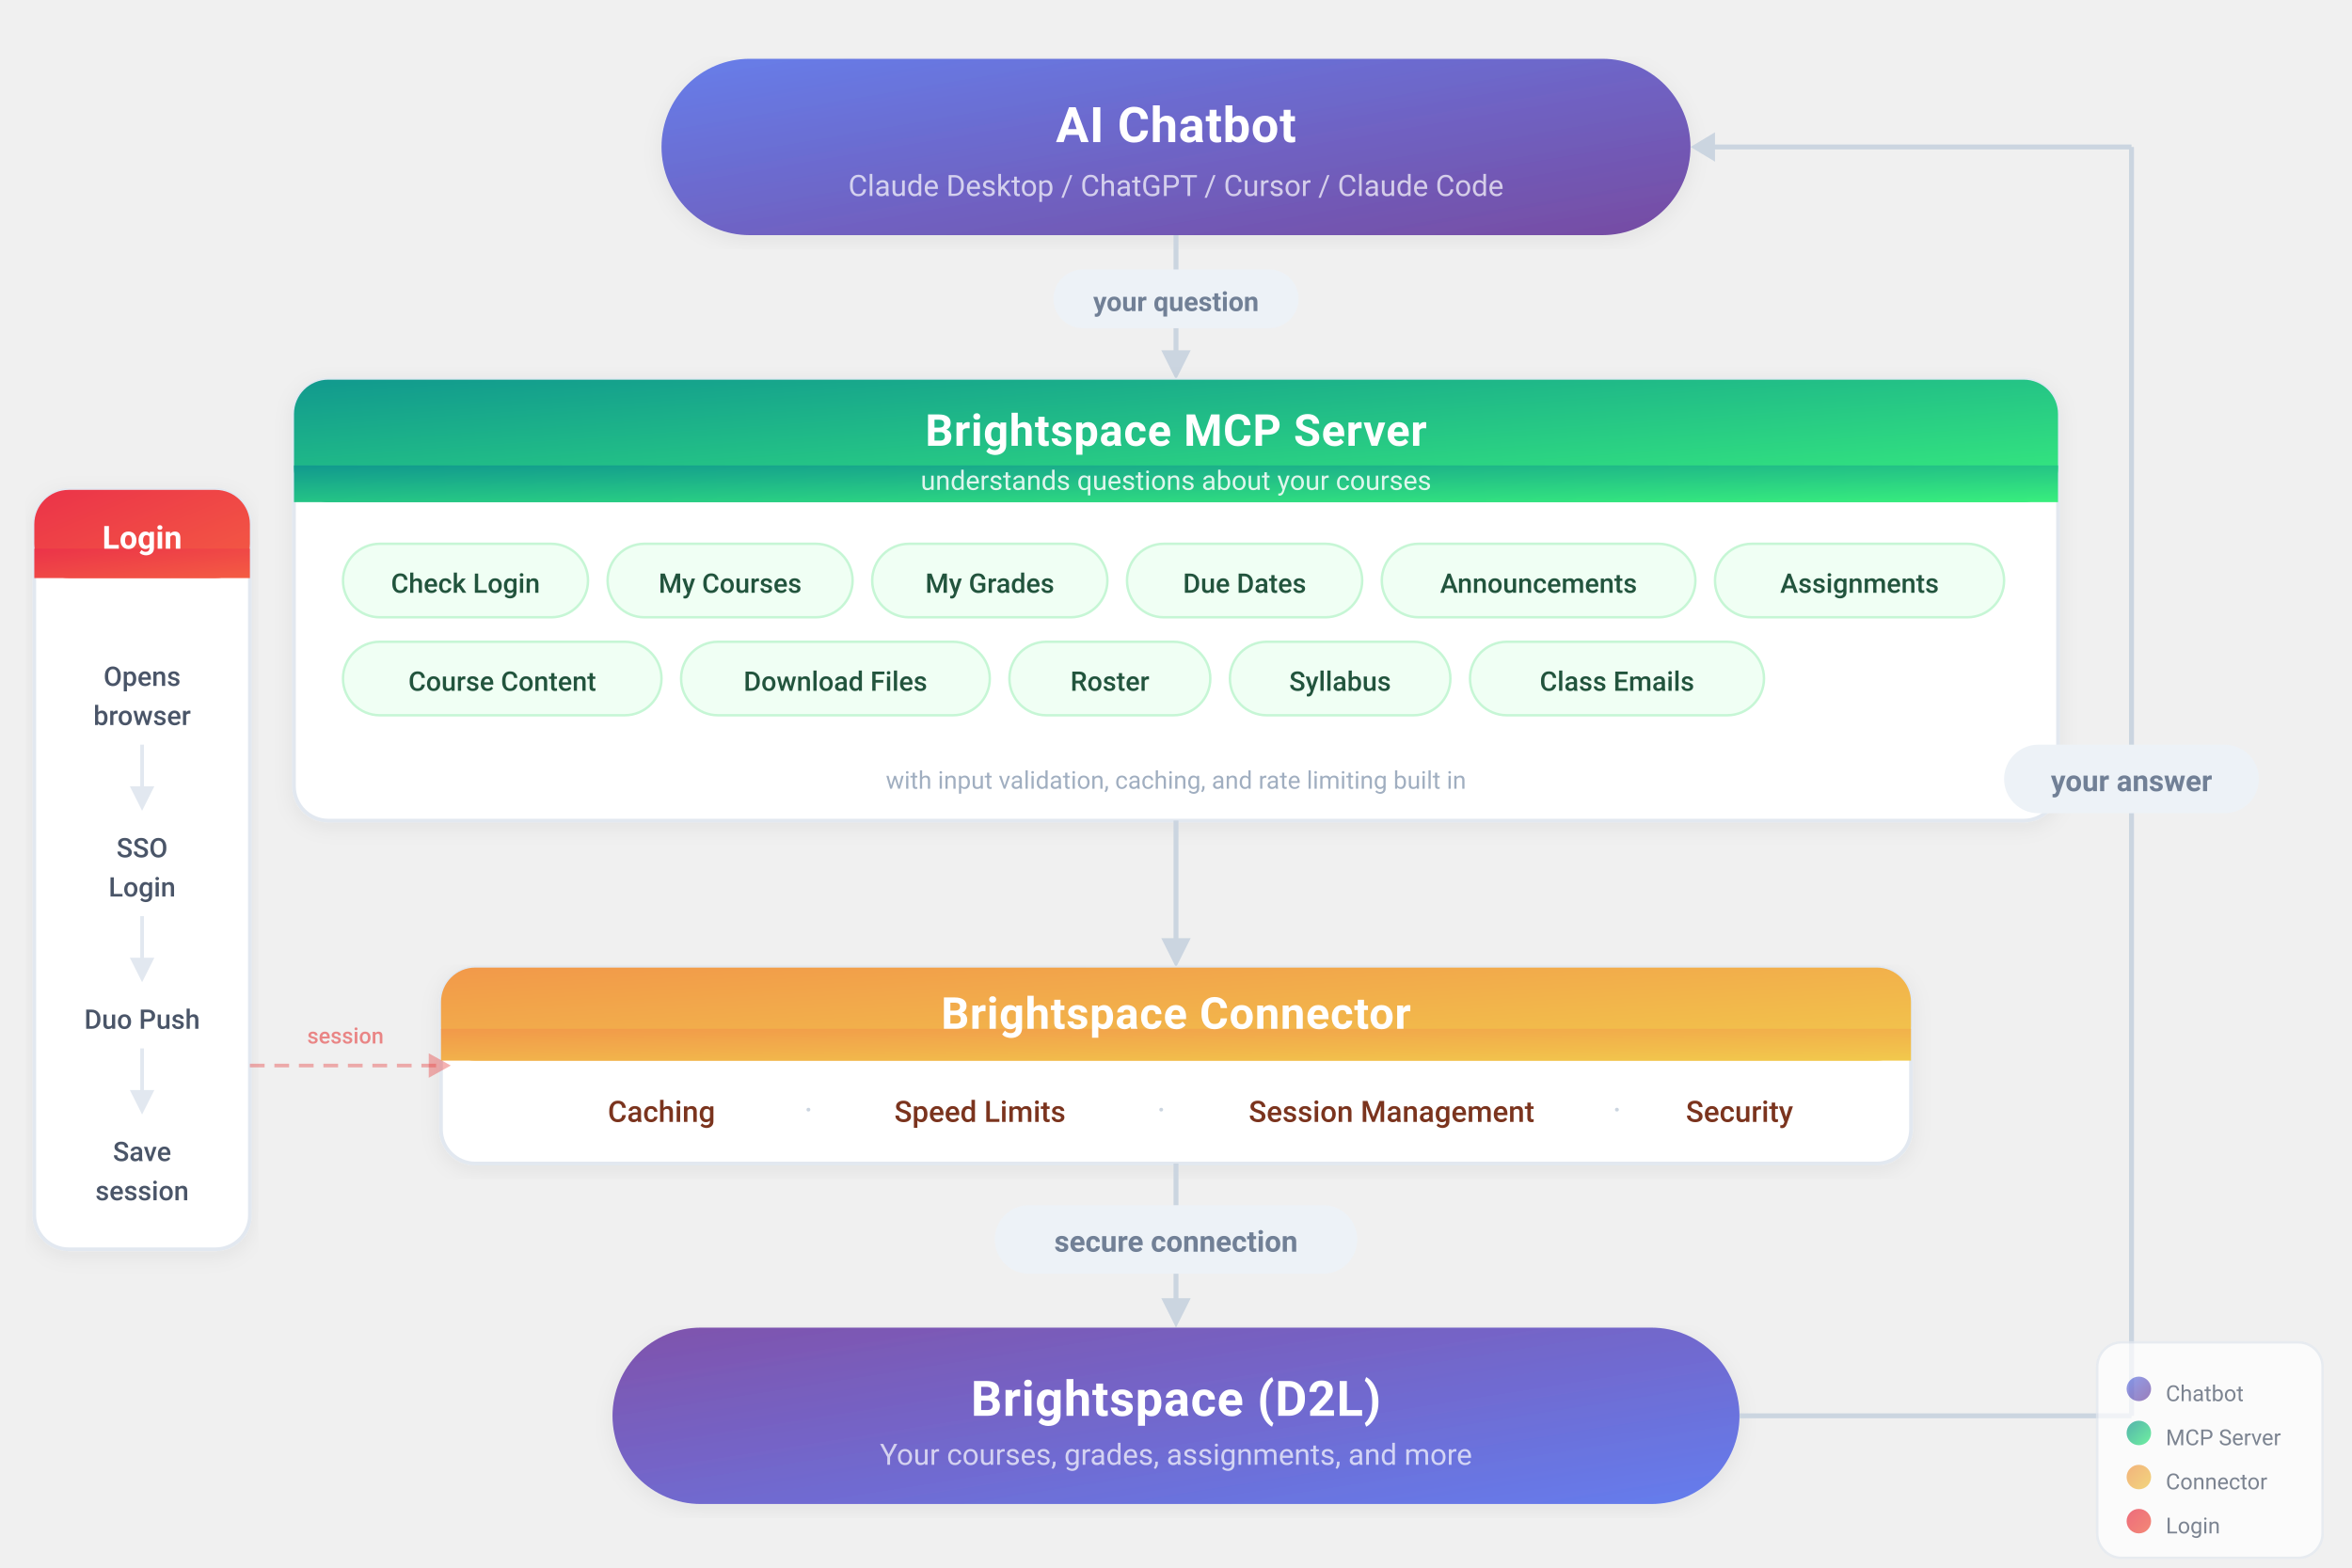
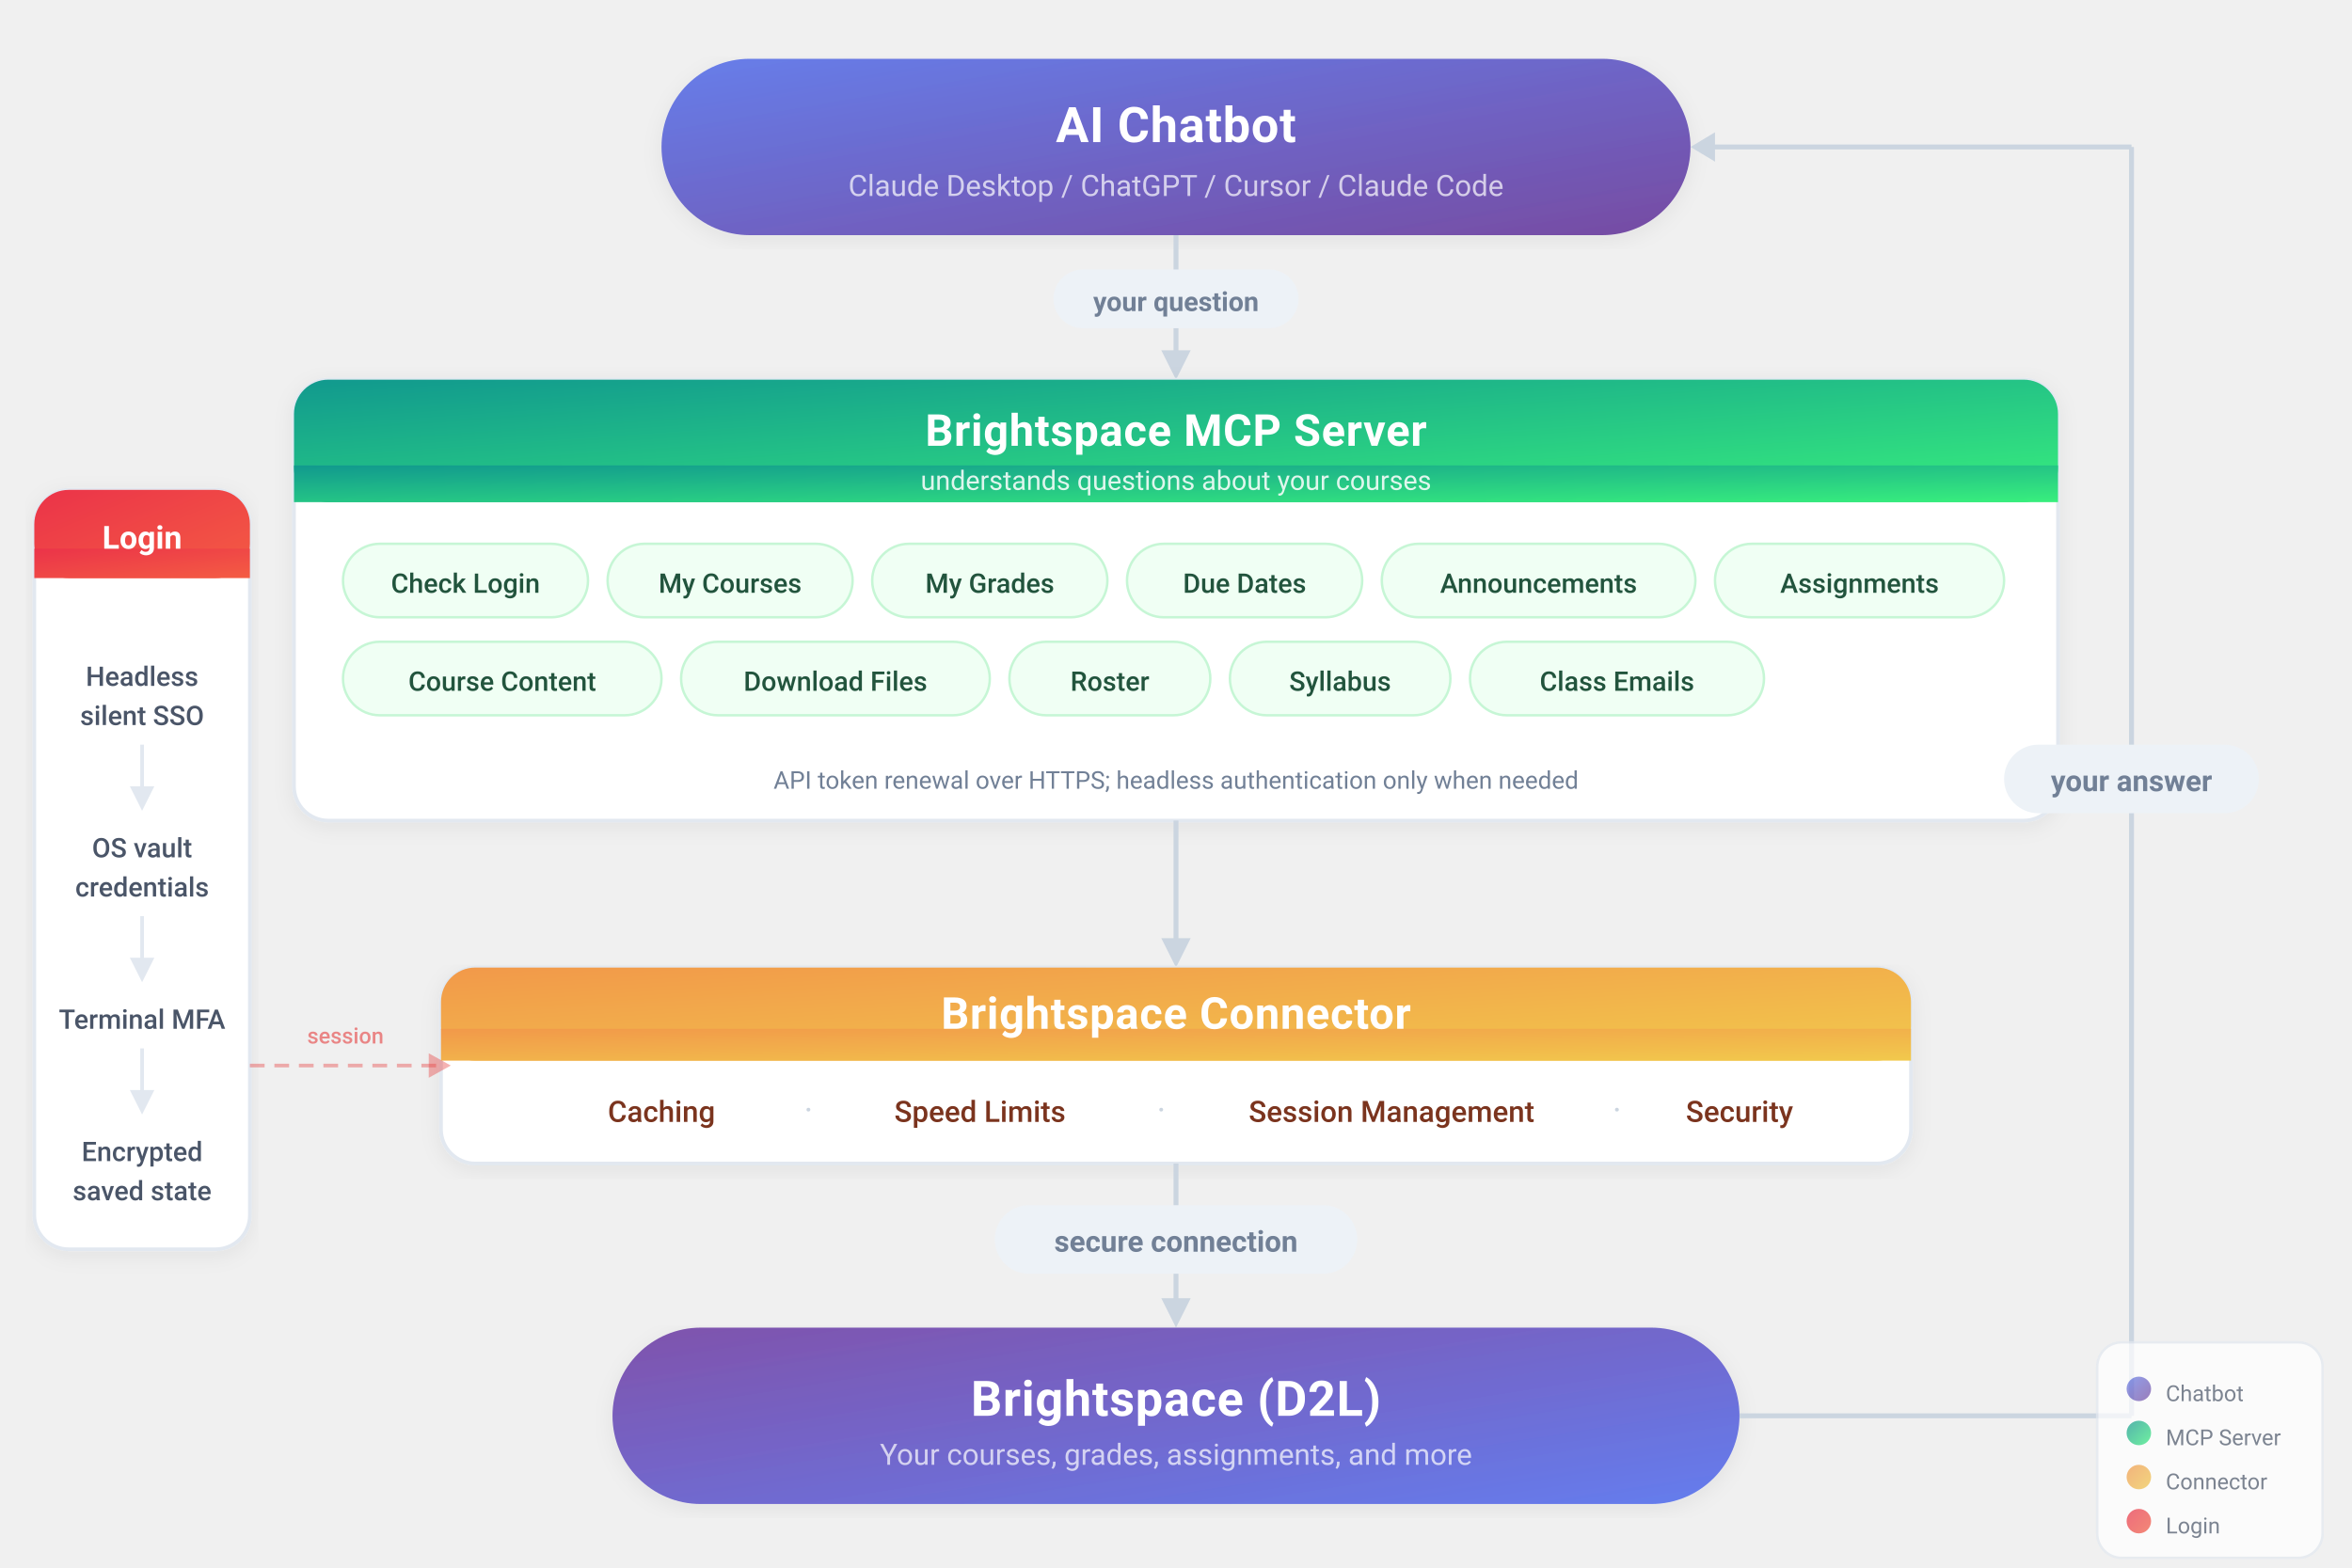
<svg xmlns="http://www.w3.org/2000/svg" viewBox="0 0 960 640" font-family="-apple-system, BlinkMacSystemFont, 'Segoe UI', Roboto, sans-serif">
  <defs>
    <filter id="shadow" x="-4%" y="-4%" width="108%" height="112%">
      <feDropShadow dx="0" dy="2" stdDeviation="4" flood-opacity="0.06" />
    </filter>
    <linearGradient id="chatbotGrad" x1="0" y1="0" x2="1" y2="1">
      <stop offset="0%" stop-color="#667eea" />
      <stop offset="100%" stop-color="#764ba2" />
    </linearGradient>
    <linearGradient id="pluginGrad" x1="0" y1="0" x2="1" y2="1">
      <stop offset="0%" stop-color="#11998e" />
      <stop offset="100%" stop-color="#38ef7d" />
    </linearGradient>
    <linearGradient id="connectorGrad" x1="0" y1="0" x2="1" y2="1">
      <stop offset="0%" stop-color="#f2994a" />
      <stop offset="100%" stop-color="#f2c94c" />
    </linearGradient>
    <linearGradient id="loginGrad" x1="0" y1="0" x2="1" y2="1">
      <stop offset="0%" stop-color="#eb3349" />
      <stop offset="100%" stop-color="#f45c43" />
    </linearGradient>
    <linearGradient id="bsGrad" x1="0" y1="0" x2="1" y2="1">
      <stop offset="0%" stop-color="#7f53ac" />
      <stop offset="100%" stop-color="#647dee" />
    </linearGradient>
  </defs>
  <rect x="270" y="24" width="420" height="72" rx="36" fill="url(#chatbotGrad)" filter="url(#shadow)" />
  <text x="480" y="58" text-anchor="middle" fill="#fff" font-size="20" font-weight="700" letter-spacing="0.3">AI Chatbot</text>
  <text x="480" y="80" text-anchor="middle" fill="rgba(255,255,255,0.7)" font-size="12">Claude Desktop  /  ChatGPT  /  Cursor  /  Claude Code</text>
  <line x1="480" y1="96" x2="480" y2="148" stroke="#cbd5e0" stroke-width="2" />
  <polygon points="474,143 480,155 486,143" fill="#cbd5e0" />
  <rect x="430" y="110" width="100" height="24" rx="12" fill="#edf2f7" />
  <text x="480" y="127" text-anchor="middle" fill="#718096" font-size="11" font-weight="600">your question</text>
  <rect x="120" y="155" width="720" height="180" rx="14" fill="#fff" stroke="#e2e8f0" stroke-width="1.5" filter="url(#shadow)" />
  <rect x="120" y="155" width="720" height="50" rx="14" fill="url(#pluginGrad)" />
  <rect x="120" y="190" width="720" height="15" fill="url(#pluginGrad)" />
  <text x="480" y="182" text-anchor="middle" fill="#fff" font-size="18" font-weight="700" letter-spacing="0.3">Brightspace MCP Server</text>
  <text x="480" y="200" text-anchor="middle" fill="rgba(255,255,255,0.85)" font-size="11">understands questions about your courses</text>
  <rect x="140" y="222" width="100" height="30" rx="15" fill="#f0fff4" stroke="#c6f6d5" stroke-width="1" />
  <text x="190" y="242" text-anchor="middle" fill="#22543d" font-size="11" font-weight="500">Check Login</text>
  <rect x="248" y="222" width="100" height="30" rx="15" fill="#f0fff4" stroke="#c6f6d5" stroke-width="1" />
  <text x="298" y="242" text-anchor="middle" fill="#22543d" font-size="11" font-weight="500">My Courses</text>
  <rect x="356" y="222" width="96" height="30" rx="15" fill="#f0fff4" stroke="#c6f6d5" stroke-width="1" />
  <text x="404" y="242" text-anchor="middle" fill="#22543d" font-size="11" font-weight="500">My Grades</text>
  <rect x="460" y="222" width="96" height="30" rx="15" fill="#f0fff4" stroke="#c6f6d5" stroke-width="1" />
  <text x="508" y="242" text-anchor="middle" fill="#22543d" font-size="11" font-weight="500">Due Dates</text>
  <rect x="564" y="222" width="128" height="30" rx="15" fill="#f0fff4" stroke="#c6f6d5" stroke-width="1" />
  <text x="628" y="242" text-anchor="middle" fill="#22543d" font-size="11" font-weight="500">Announcements</text>
  <rect x="700" y="222" width="118" height="30" rx="15" fill="#f0fff4" stroke="#c6f6d5" stroke-width="1" />
  <text x="759" y="242" text-anchor="middle" fill="#22543d" font-size="11" font-weight="500">Assignments</text>
  <rect x="140" y="262" width="130" height="30" rx="15" fill="#f0fff4" stroke="#c6f6d5" stroke-width="1" />
  <text x="205" y="282" text-anchor="middle" fill="#22543d" font-size="11" font-weight="500">Course Content</text>
  <rect x="278" y="262" width="126" height="30" rx="15" fill="#f0fff4" stroke="#c6f6d5" stroke-width="1" />
  <text x="341" y="282" text-anchor="middle" fill="#22543d" font-size="11" font-weight="500">Download Files</text>
  <rect x="412" y="262" width="82" height="30" rx="15" fill="#f0fff4" stroke="#c6f6d5" stroke-width="1" />
  <text x="453" y="282" text-anchor="middle" fill="#22543d" font-size="11" font-weight="500">Roster</text>
  <rect x="502" y="262" width="90" height="30" rx="15" fill="#f0fff4" stroke="#c6f6d5" stroke-width="1" />
  <text x="547" y="282" text-anchor="middle" fill="#22543d" font-size="11" font-weight="500">Syllabus</text>
  <rect x="600" y="262" width="120" height="30" rx="15" fill="#f0fff4" stroke="#c6f6d5" stroke-width="1" />
  <text x="660" y="282" text-anchor="middle" fill="#22543d" font-size="11" font-weight="500">Class Emails</text>
-   <text x="480" y="322" text-anchor="middle" fill="#a0aec0" font-size="10">with input validation, caching, and rate limiting built in</text>
+   <text x="480" y="322" text-anchor="middle" fill="#718096" font-size="10">API token renewal over HTTPS; headless authentication only when needed</text>
  <line x1="480" y1="335" x2="480" y2="388" stroke="#cbd5e0" stroke-width="2" />
  <polygon points="474,383 480,395 486,383" fill="#cbd5e0" />
  <rect x="180" y="395" width="600" height="80" rx="14" fill="#fff" stroke="#e2e8f0" stroke-width="1.5" filter="url(#shadow)" />
  <rect x="180" y="395" width="600" height="38" rx="14" fill="url(#connectorGrad)" />
  <rect x="180" y="420" width="600" height="13" fill="url(#connectorGrad)" />
  <text x="480" y="420" text-anchor="middle" fill="#fff" font-size="18" font-weight="700" letter-spacing="0.3">Brightspace Connector</text>
  <text x="270" y="458" text-anchor="middle" fill="#7b341e" font-size="12" font-weight="500">Caching</text>
  <text x="330" y="458" text-anchor="middle" fill="#cbd5e0" font-size="14">·</text>
  <text x="400" y="458" text-anchor="middle" fill="#7b341e" font-size="12" font-weight="500">Speed Limits</text>
  <text x="474" y="458" text-anchor="middle" fill="#cbd5e0" font-size="14">·</text>
  <text x="568" y="458" text-anchor="middle" fill="#7b341e" font-size="12" font-weight="500">Session Management</text>
  <text x="660" y="458" text-anchor="middle" fill="#cbd5e0" font-size="14">·</text>
  <text x="710" y="458" text-anchor="middle" fill="#7b341e" font-size="12" font-weight="500">Security</text>
  <line x1="480" y1="475" x2="480" y2="535" stroke="#cbd5e0" stroke-width="2" />
  <polygon points="474,530 480,542 486,530" fill="#cbd5e0" />
  <rect x="406" y="492" width="148" height="28" rx="14" fill="#edf2f7" />
  <text x="480" y="511" text-anchor="middle" fill="#718096" font-size="12" font-weight="600">secure connection</text>
  <rect x="250" y="542" width="460" height="72" rx="36" fill="url(#bsGrad)" filter="url(#shadow)" />
  <text x="480" y="578" text-anchor="middle" fill="#fff" font-size="20" font-weight="700" letter-spacing="0.3">Brightspace (D2L)</text>
  <text x="480" y="598" text-anchor="middle" fill="rgba(255,255,255,0.7)" font-size="12">Your courses, grades, assignments, and more</text>
  <line x1="710" y1="578" x2="870" y2="578" stroke="#cbd5e0" stroke-width="2" />
  <line x1="870" y1="578" x2="870" y2="60" stroke="#cbd5e0" stroke-width="2" />
  <line x1="870" y1="60" x2="696" y2="60" stroke="#cbd5e0" stroke-width="2" />
  <polygon points="700,54 690,60 700,66" fill="#cbd5e0" />
  <rect x="818" y="304" width="104" height="28" rx="14" fill="#edf2f7" />
  <text x="870" y="323" text-anchor="middle" fill="#718096" font-size="12" font-weight="600">your answer</text>
  <rect x="14" y="200" width="88" height="310" rx="14" fill="#fff" stroke="#e2e8f0" stroke-width="1.5" filter="url(#shadow)" />
  <rect x="14" y="200" width="88" height="36" rx="14" fill="url(#loginGrad)" />
  <rect x="14" y="224" width="88" height="12" fill="url(#loginGrad)" />
  <text x="58" y="224" text-anchor="middle" fill="#fff" font-size="13" font-weight="700">Login</text>
-   <text x="58" y="280" text-anchor="middle" fill="#4a5568" font-size="11" font-weight="500">Opens</text>
-   <text x="58" y="296" text-anchor="middle" fill="#4a5568" font-size="11" font-weight="500">browser</text>
+   <text x="58" y="280" text-anchor="middle" fill="#4a5568" font-size="11" font-weight="500">Headless</text>
+   <text x="58" y="296" text-anchor="middle" fill="#4a5568" font-size="11" font-weight="500">silent SSO</text>
  <line x1="58" y1="304" x2="58" y2="326" stroke="#e2e8f0" stroke-width="1.5" />
  <polygon points="53,321 58,331 63,321" fill="#e2e8f0" />
-   <text x="58" y="350" text-anchor="middle" fill="#4a5568" font-size="11" font-weight="500">SSO</text>
-   <text x="58" y="366" text-anchor="middle" fill="#4a5568" font-size="11" font-weight="500">Login</text>
+   <text x="58" y="350" text-anchor="middle" fill="#4a5568" font-size="11" font-weight="500">OS vault</text>
+   <text x="58" y="366" text-anchor="middle" fill="#4a5568" font-size="11" font-weight="500">credentials</text>
  <line x1="58" y1="374" x2="58" y2="396" stroke="#e2e8f0" stroke-width="1.5" />
  <polygon points="53,391 58,401 63,391" fill="#e2e8f0" />
-   <text x="58" y="420" text-anchor="middle" fill="#4a5568" font-size="11" font-weight="500">Duo Push</text>
+   <text x="58" y="420" text-anchor="middle" fill="#4a5568" font-size="11" font-weight="500">Terminal MFA</text>
  <line x1="58" y1="428" x2="58" y2="450" stroke="#e2e8f0" stroke-width="1.5" />
  <polygon points="53,445 58,455 63,445" fill="#e2e8f0" />
-   <text x="58" y="474" text-anchor="middle" fill="#4a5568" font-size="11" font-weight="500">Save</text>
-   <text x="58" y="490" text-anchor="middle" fill="#4a5568" font-size="11" font-weight="500">session</text>
+   <text x="58" y="474" text-anchor="middle" fill="#4a5568" font-size="11" font-weight="500">Encrypted</text>
+   <text x="58" y="490" text-anchor="middle" fill="#4a5568" font-size="11" font-weight="500">saved state</text>
  <line x1="102" y1="435" x2="180" y2="435" stroke="#e53e3e" stroke-width="1.5" stroke-dasharray="6,4" opacity="0.4" />
  <polygon points="175,430 184,435 175,440" fill="#e53e3e" opacity="0.4" />
  <text x="141" y="426" text-anchor="middle" fill="#e53e3e" font-size="9" font-weight="500" opacity="0.6">session</text>
  <g opacity="0.7">
    <rect x="856" y="548" width="92" height="88" rx="10" fill="#fff" stroke="#e2e8f0" stroke-width="1" />
    <rect x="868" y="562" width="10" height="10" rx="5" fill="url(#chatbotGrad)" />
    <text x="884" y="572" fill="#4a5568" font-size="9">Chatbot</text>
    <rect x="868" y="580" width="10" height="10" rx="5" fill="url(#pluginGrad)" />
    <text x="884" y="590" fill="#4a5568" font-size="9">MCP Server</text>
    <rect x="868" y="598" width="10" height="10" rx="5" fill="url(#connectorGrad)" />
    <text x="884" y="608" fill="#4a5568" font-size="9">Connector</text>
    <rect x="868" y="616" width="10" height="10" rx="5" fill="url(#loginGrad)" />
    <text x="884" y="626" fill="#4a5568" font-size="9">Login</text>
  </g>
</svg>
